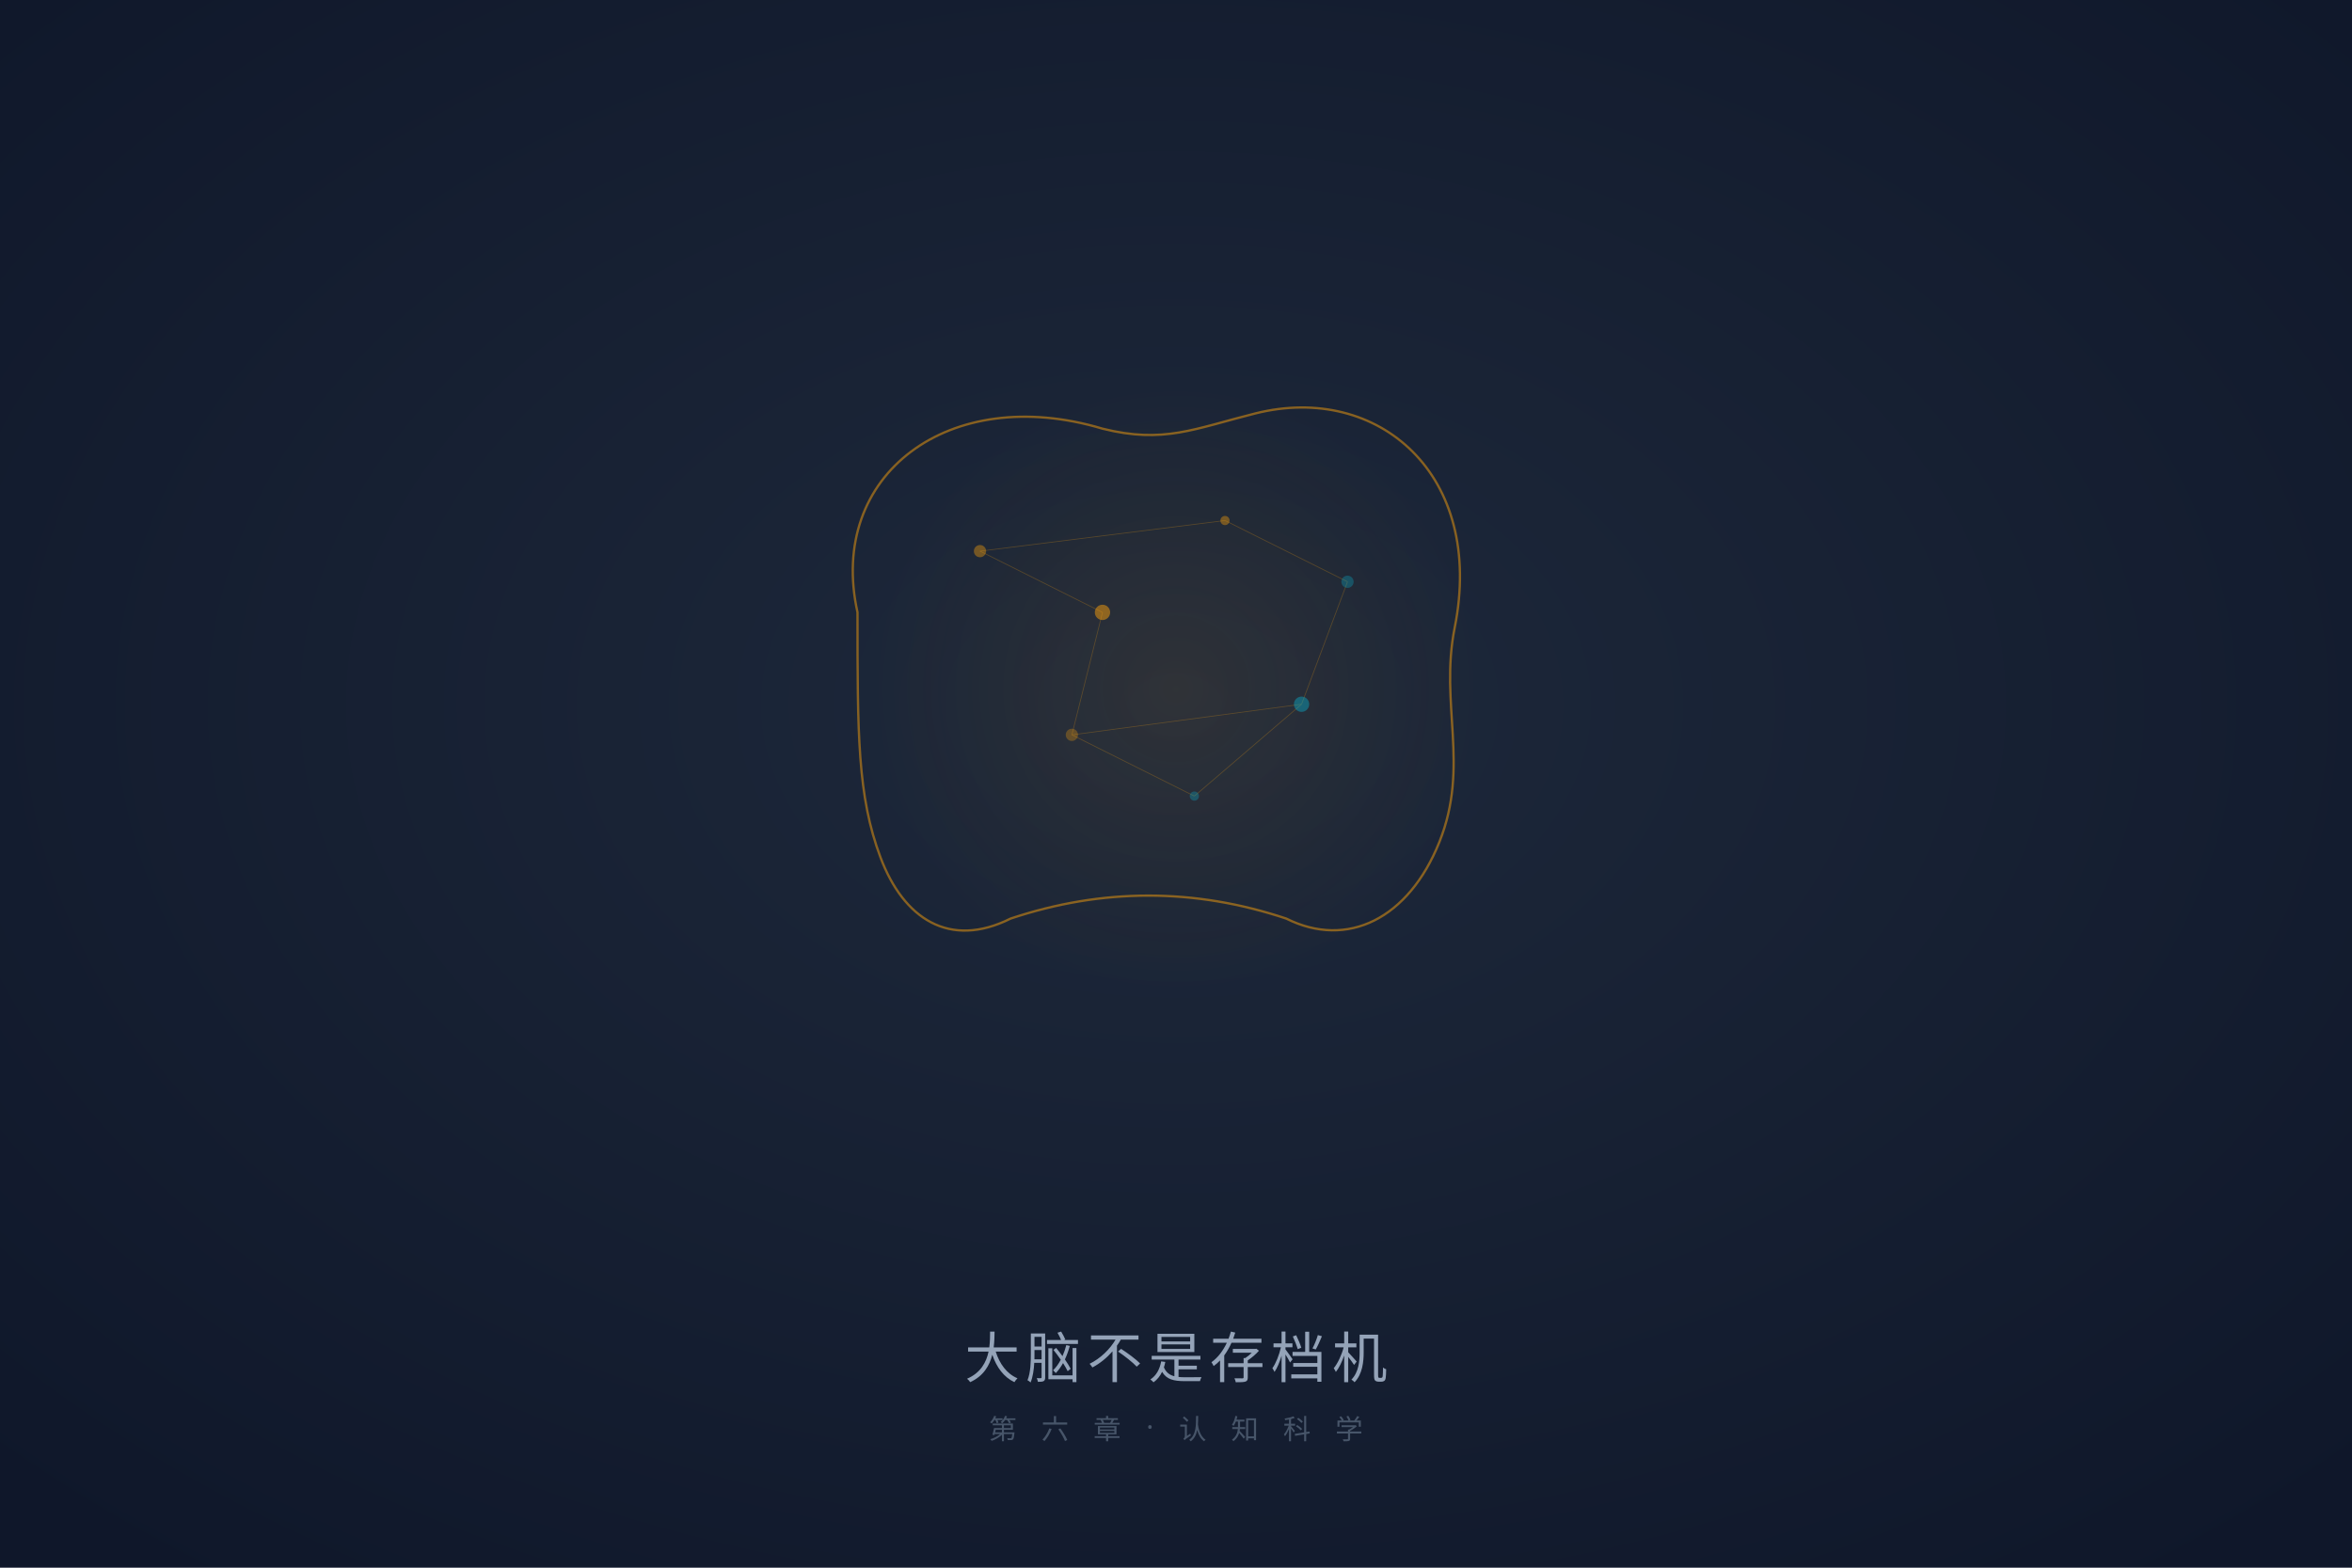
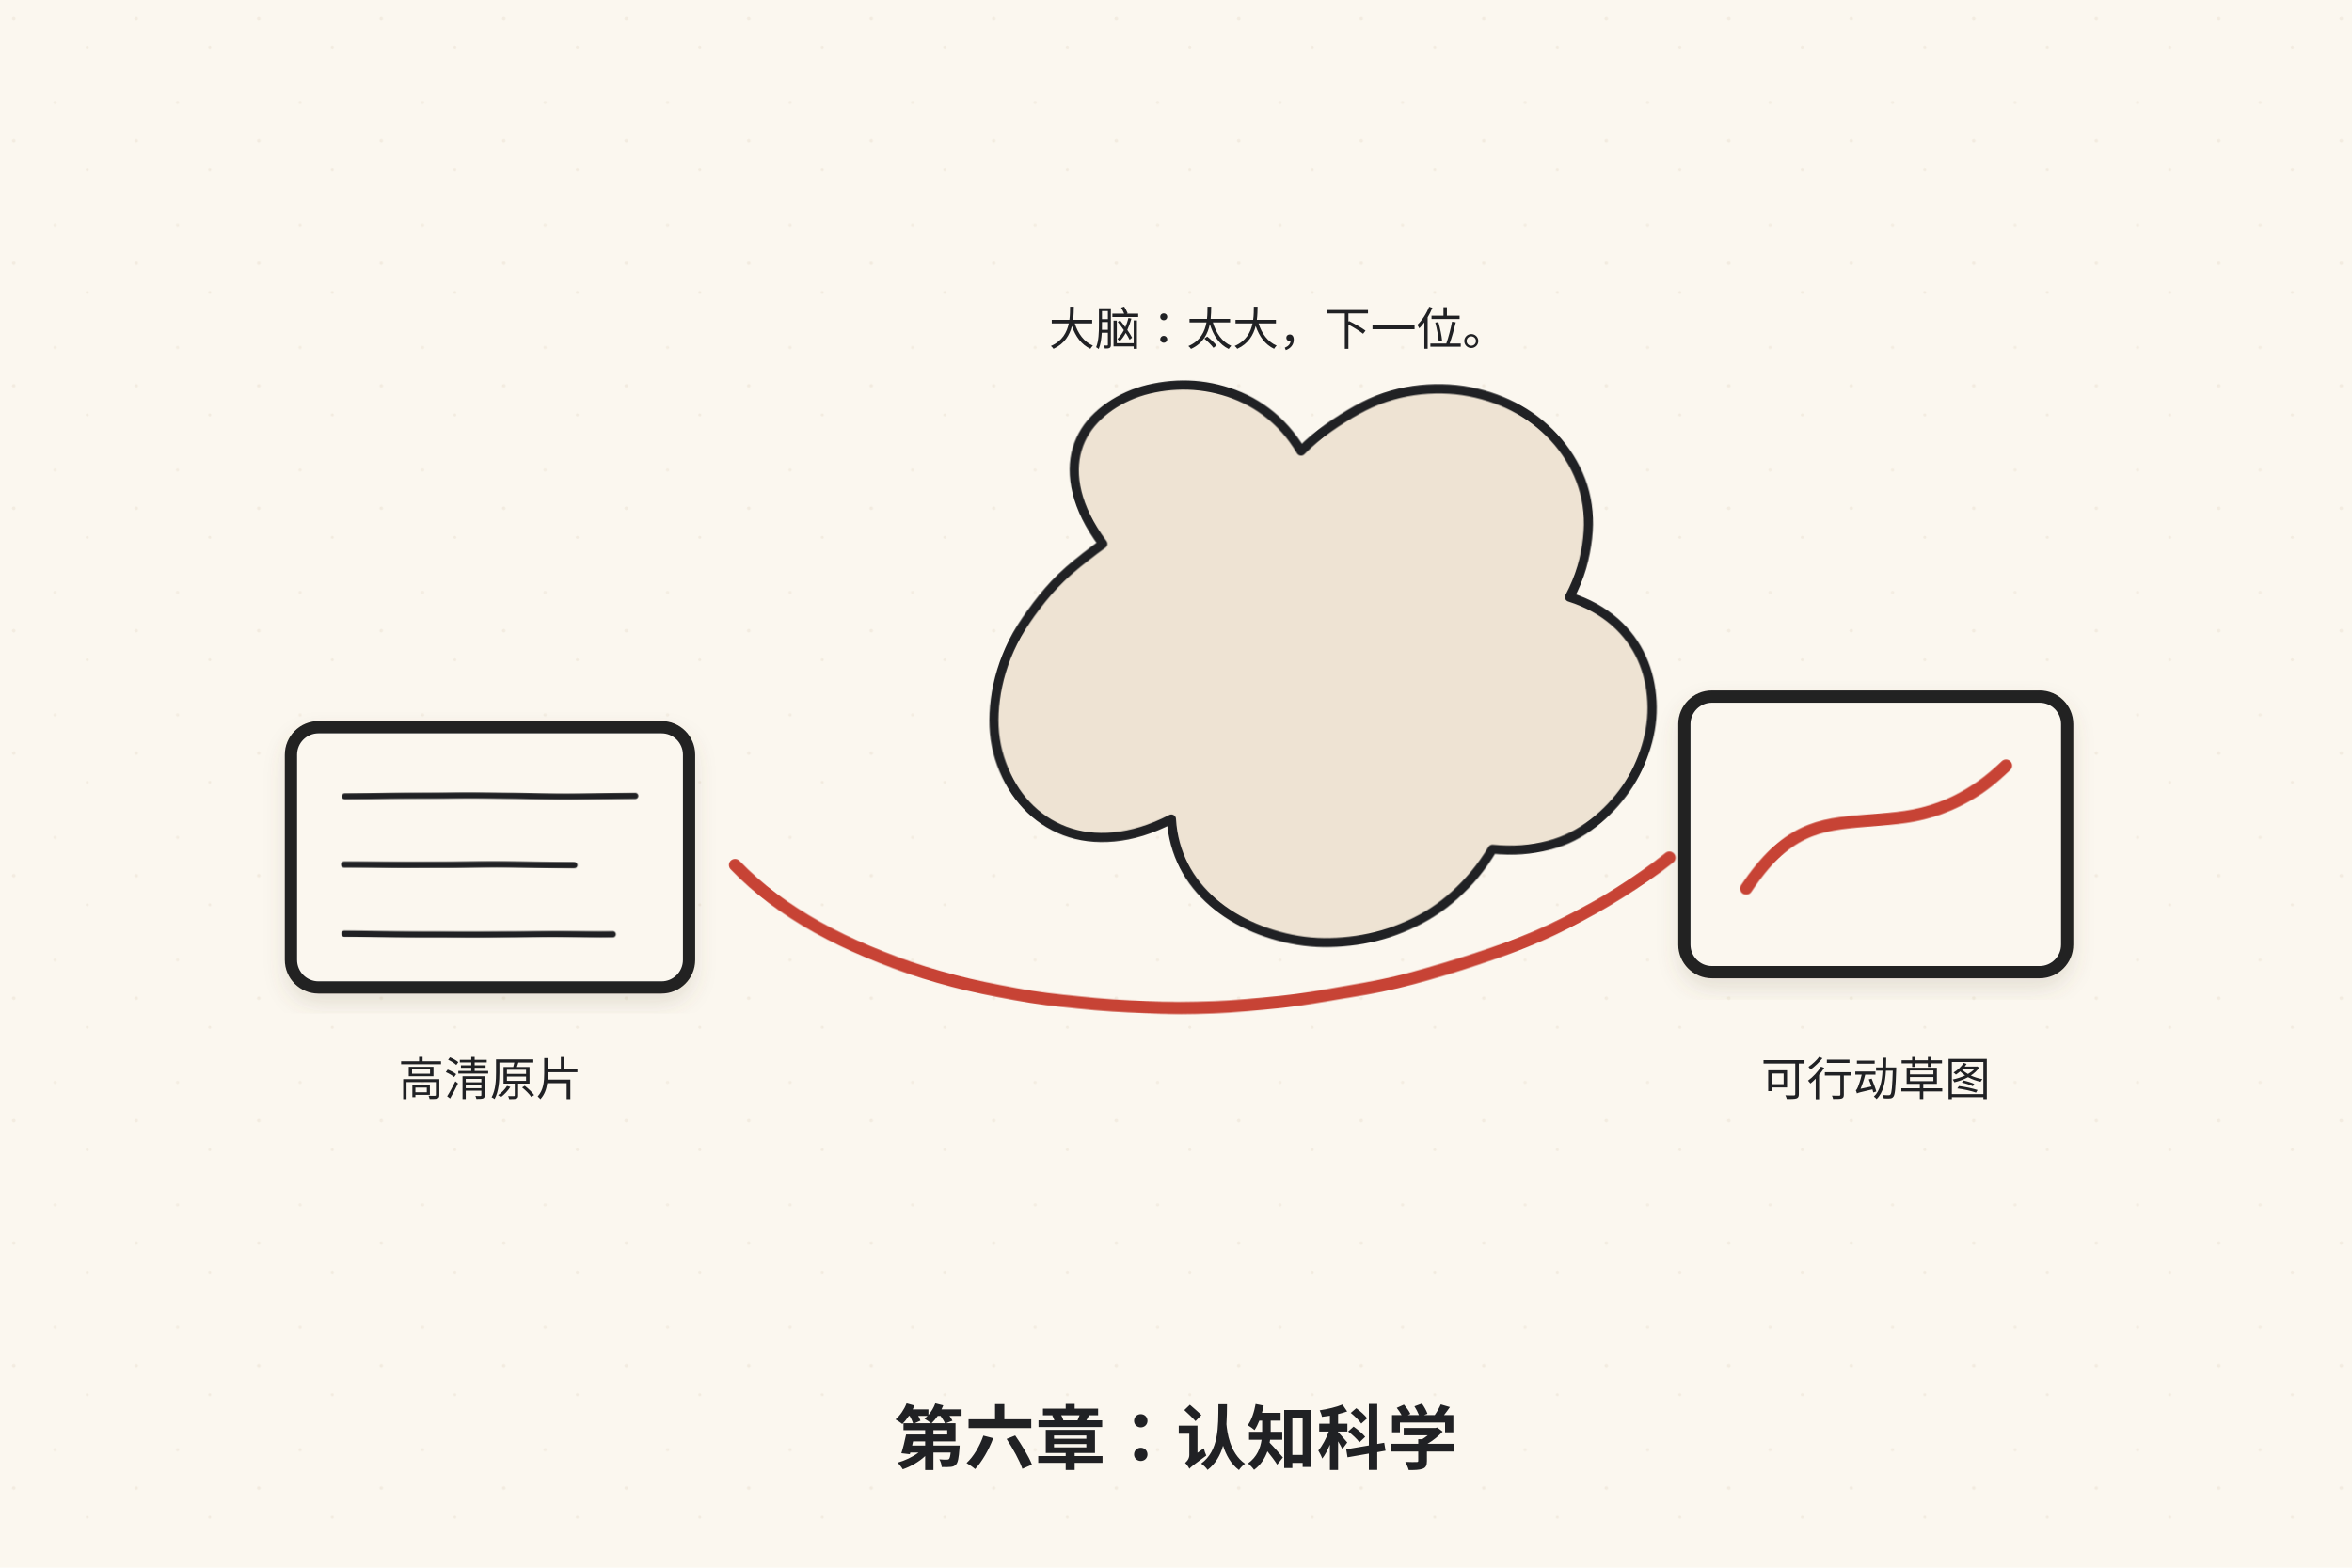
- <svg xmlns="http://www.w3.org/2000/svg" width="1536" height="1024" viewBox="0 0 1536 1024" role="img" aria-label="大脑不是存档机">
+ <svg xmlns="http://www.w3.org/2000/svg" width="1536" height="1024" viewBox="0 0 1536 1024" role="img" aria-labelledby="title desc">
  <defs>
-     <radialGradient id="bg" cx="50%" cy="45%" r="70%">
-       <stop offset="0%" stop-color="#1e293b" />
-       <stop offset="100%" stop-color="#0f172a" />
-     </radialGradient>
-     <radialGradient id="brainGlow" cx="50%" cy="50%" r="50%">
-       <stop offset="0%" stop-color="#f59e0b" stop-opacity="0.08" />
-       <stop offset="100%" stop-color="#f59e0b" stop-opacity="0" />
-     </radialGradient>
-     <filter id="glow">
-       <feGaussianBlur stdDeviation="3" />
+     <filter id="wobble">
+       <feTurbulence type="fractalNoise" baseFrequency="0.012" numOctaves="2" seed="7" />
+       <feDisplacementMap in="SourceGraphic" scale="1.8" />
    </filter>
+     <filter id="softShadow">
+       <feDropShadow dx="0" dy="7" stdDeviation="7" flood-color="#6b5a44" flood-opacity="0.15" />
+     </filter>
+     <pattern id="paperGrain" width="80" height="80" patternUnits="userSpaceOnUse">
+       <circle cx="9" cy="12" r="1.2" fill="#dccdb8" opacity=".25" />
+       <circle cx="57" cy="31" r="1" fill="#dccdb8" opacity=".25" />
+       <circle cx="36" cy="67" r="1.1" fill="#dccdb8" opacity=".22" />
+     </pattern>
+     <style>.ink{fill:none;stroke:#202124;stroke-width:8;stroke-linecap:round;stroke-linejoin:round;filter:url(#wobble)}.thin{fill:none;stroke:#202124;stroke-width:4;stroke-linecap:round;stroke-linejoin:round;filter:url(#wobble)}.red{fill:none;stroke:#c74335;stroke-width:8;stroke-linecap:round;stroke-linejoin:round;filter:url(#wobble)}.fillPaper{fill:#fbf7ef;stroke:#202124;stroke-width:8;stroke-linecap:round;stroke-linejoin:round;filter:url(#softShadow)}.wash{fill:#eee3d3;stroke:#202124;stroke-width:6;stroke-linecap:round;stroke-linejoin:round;filter:url(#wobble)}.redFill{fill:#c74335;stroke:#202124;stroke-width:6;stroke-linecap:round;stroke-linejoin:round;filter:url(#wobble)}.blueFill{fill:#3e6f8f;stroke:#202124;stroke-width:6;stroke-linecap:round;stroke-linejoin:round;filter:url(#wobble)}.greenFill{fill:#5f7f53;stroke:#202124;stroke-width:6;stroke-linecap:round;stroke-linejoin:round;filter:url(#wobble)}.goldFill{fill:#b88a36;stroke:#202124;stroke-width:6;stroke-linecap:round;stroke-linejoin:round;filter:url(#wobble)}text{font-family:Arial,'Microsoft YaHei',sans-serif;fill:#202124;dominant-baseline:middle}.caption{font-size:30px}.small{font-size:24px}.label{font-size:34px;font-weight:700}.title{font-size:46px;font-weight:700}</style>
  </defs>
-   <rect width="1536" height="1024" fill="url(#bg)" />
-   <circle cx="768" cy="450" r="200" fill="url(#brainGlow)" />
-   <path d="M560 400 C540 310, 620 250, 720 280 C760 290, 780 280, 820 270 C900 250, 970 310, 950 410 C940 460, 960 500, 940 550 C920 600, 880 620, 840 600 C780 580, 720 580, 660 600 C620 620, 590 600, 575 560 C560 520, 560 480, 560 400 Z" fill="none" stroke="#f59e0b" stroke-width="1.5" opacity="0.5" />
-   <g stroke="#f59e0b" stroke-width="0.5" opacity="0.25">
-     <line x1="640" y1="360" x2="720" y2="400" />
-     <line x1="720" y1="400" x2="700" y2="480" />
-     <line x1="700" y1="480" x2="850" y2="460" />
-     <line x1="850" y1="460" x2="880" y2="380" />
-     <line x1="880" y1="380" x2="800" y2="340" />
-     <line x1="800" y1="340" x2="640" y2="360" />
-     <line x1="700" y1="480" x2="780" y2="520" />
-     <line x1="780" y1="520" x2="850" y2="460" />
+   <rect width="1536" height="1024" fill="#fbf7ef" />
+   <rect width="1536" height="1024" fill="url(#paperGrain)" />
+   <g>
+     <path class="wash" d="M720 355 C650 260 800 210 850 295 C940 200 1080 285 1025 390 C1120 420 1080 565 975 555 C920 650 770 625 765 535 C660 590 590 445 720 355z" />
+     <rect class="fillPaper" x="190" y="475" width="260" height="170" rx="18" />
+     <path class="thin" d="M225 520 h190 M225 565 h150 M225 610 h175" />
+     <text x="320" y="705" class="caption" text-anchor="middle">高清原片</text>
+     <rect class="fillPaper" x="1100" y="455" width="250" height="180" rx="18" />
+     <path class="red" d="M1140 580 C1190 505 1240 565 1310 500" />
+     <text x="1225" y="705" class="caption" text-anchor="middle">可行动草图</text>
+     <path class="red" d="M480 565 C600 690 930 690 1090 560" />
+     <text x="835" y="215" class="caption" text-anchor="middle">大脑：太大，下一位。</text>
  </g>
-   <circle cx="640" cy="360" r="4" fill="#f59e0b" opacity="0.4" />
-   <circle cx="720" cy="400" r="5" fill="#f59e0b" opacity="0.5" />
-   <circle cx="700" cy="480" r="4" fill="#f59e0b" opacity="0.3" />
-   <circle cx="850" cy="460" r="5" fill="#06b6d4" opacity="0.4" />
-   <circle cx="880" cy="380" r="4" fill="#06b6d4" opacity="0.3" />
-   <circle cx="800" cy="340" r="3" fill="#f59e0b" opacity="0.4" />
-   <circle cx="780" cy="520" r="3" fill="#06b6d4" opacity="0.3" />
-   <text x="768" y="900" text-anchor="middle" font-family="'Noto Serif SC', 'Songti SC', serif" font-size="36" fill="#94a3b8" letter-spacing="4">大脑不是存档机</text>
-   <text x="768" y="940" text-anchor="middle" font-family="'Noto Serif SC', 'Songti SC', serif" font-size="18" fill="#475569" letter-spacing="6">第 六 章 · 认 知 科 学</text>
+   <text x="768" y="940" class="title" text-anchor="middle">第六章：认知科学</text>
</svg>
